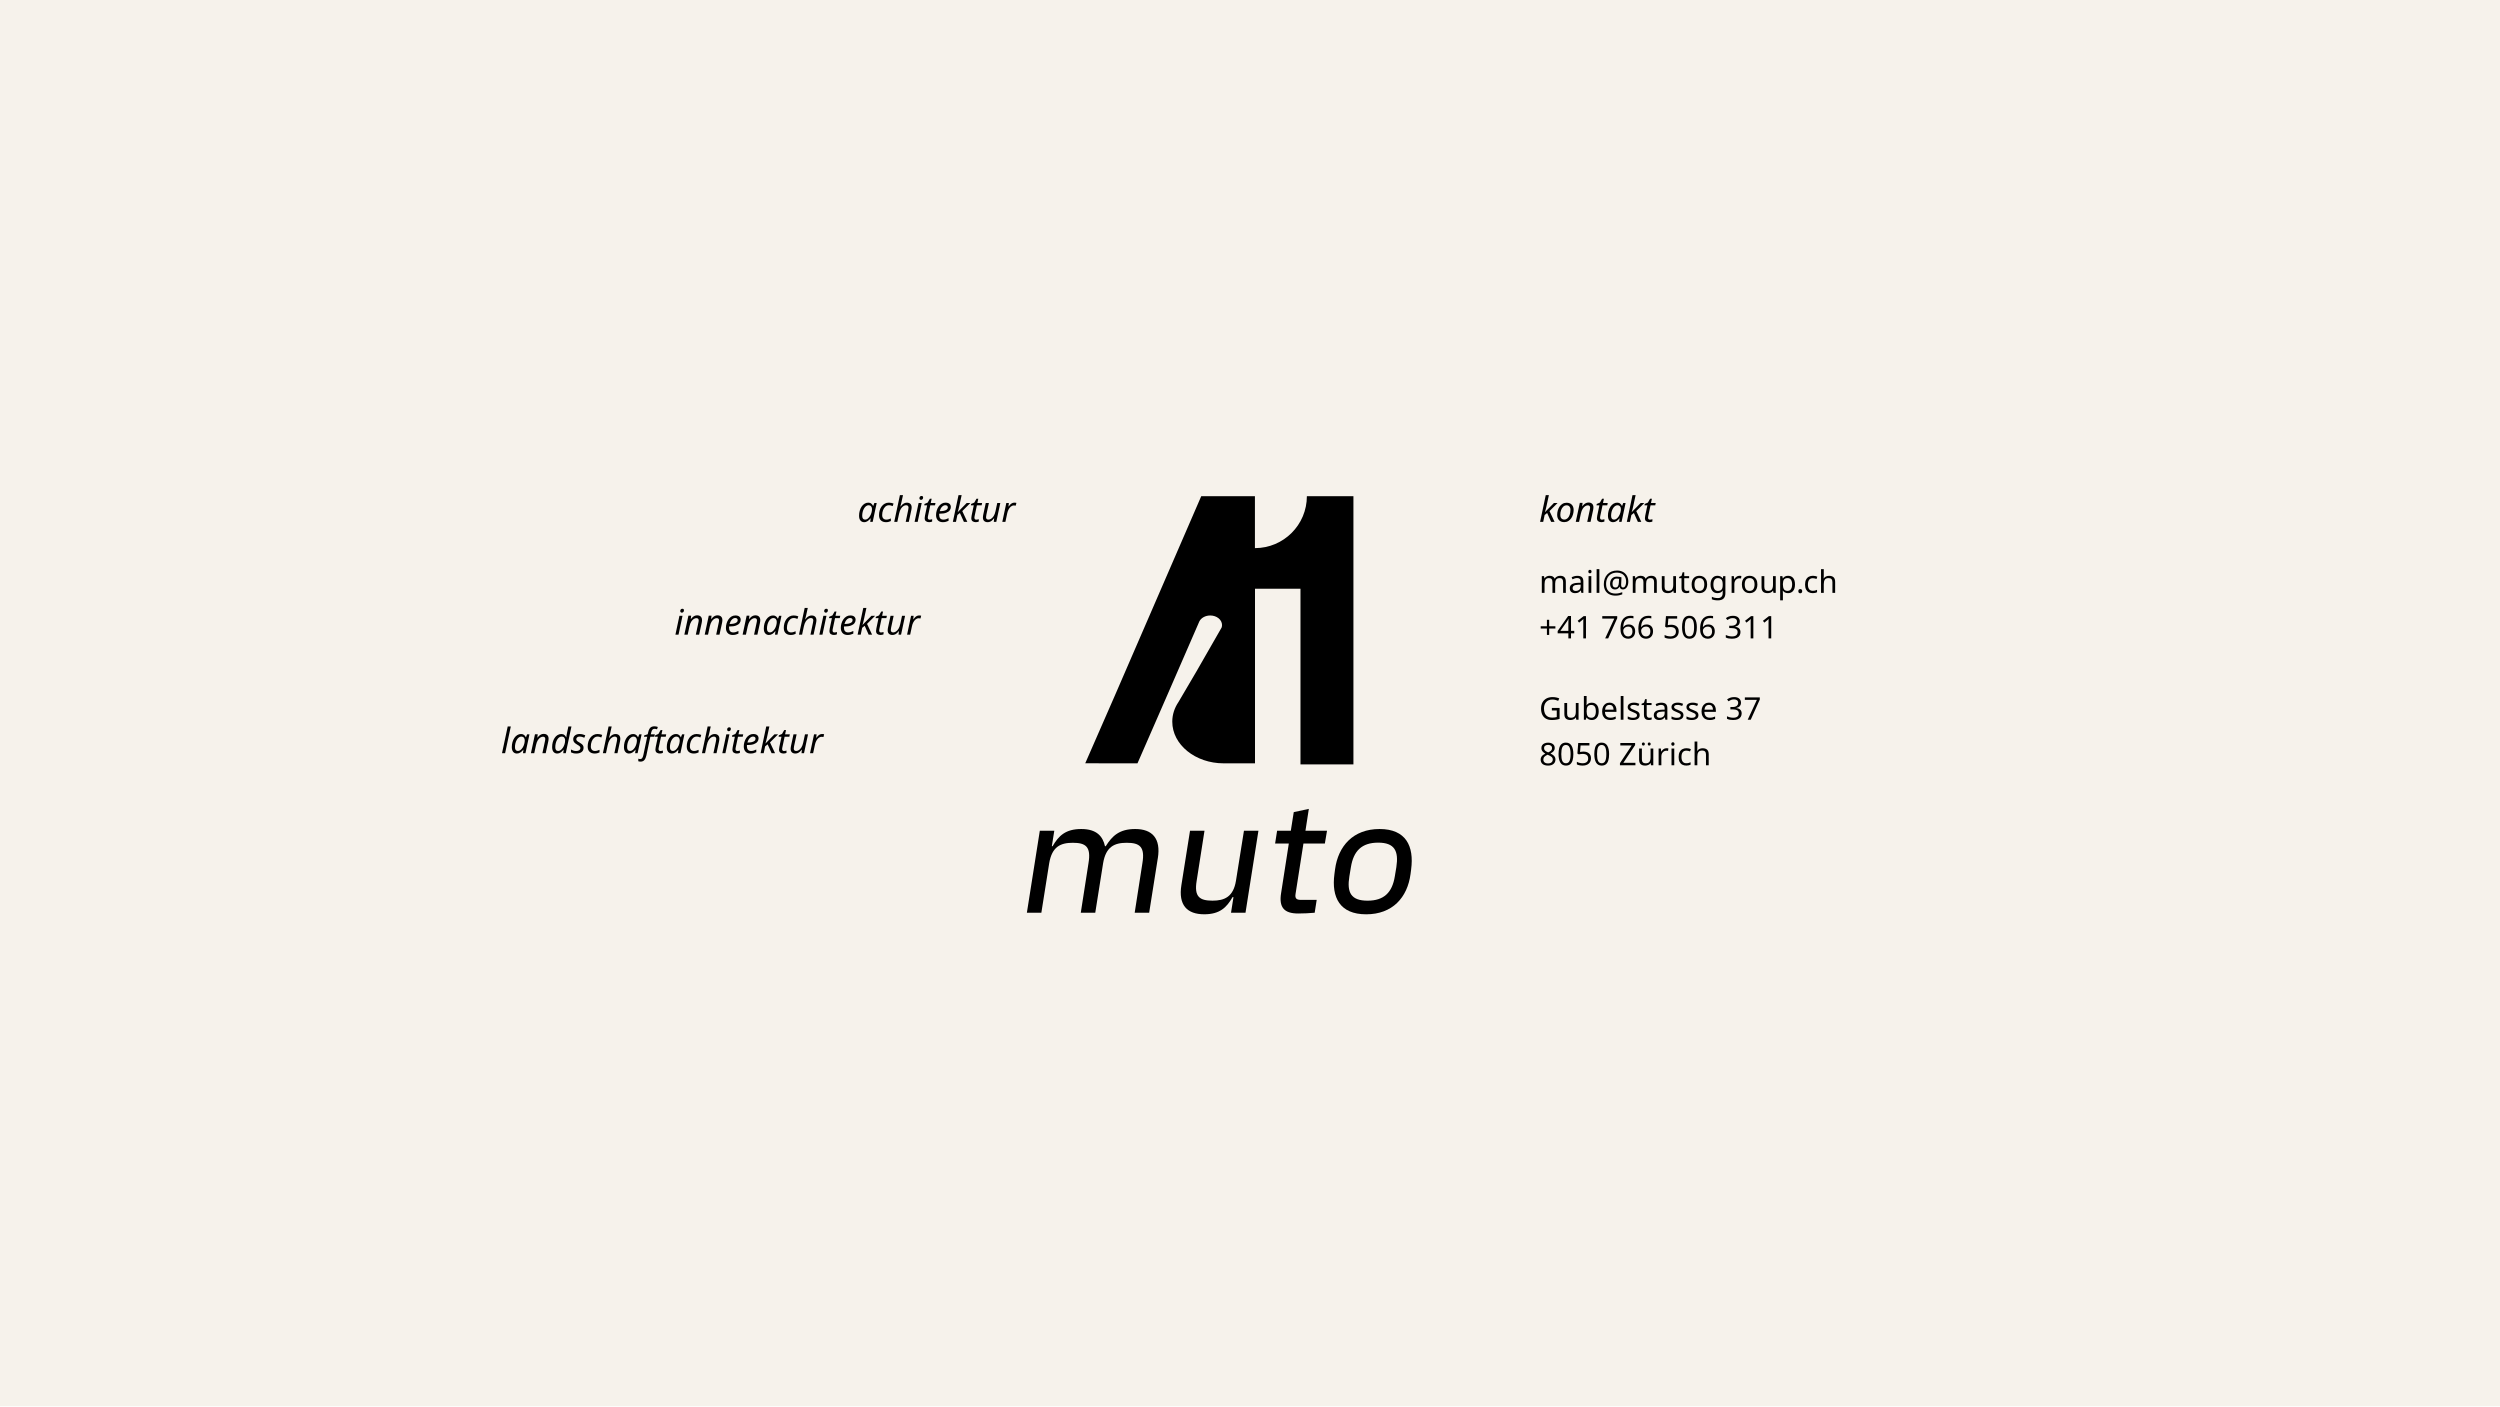
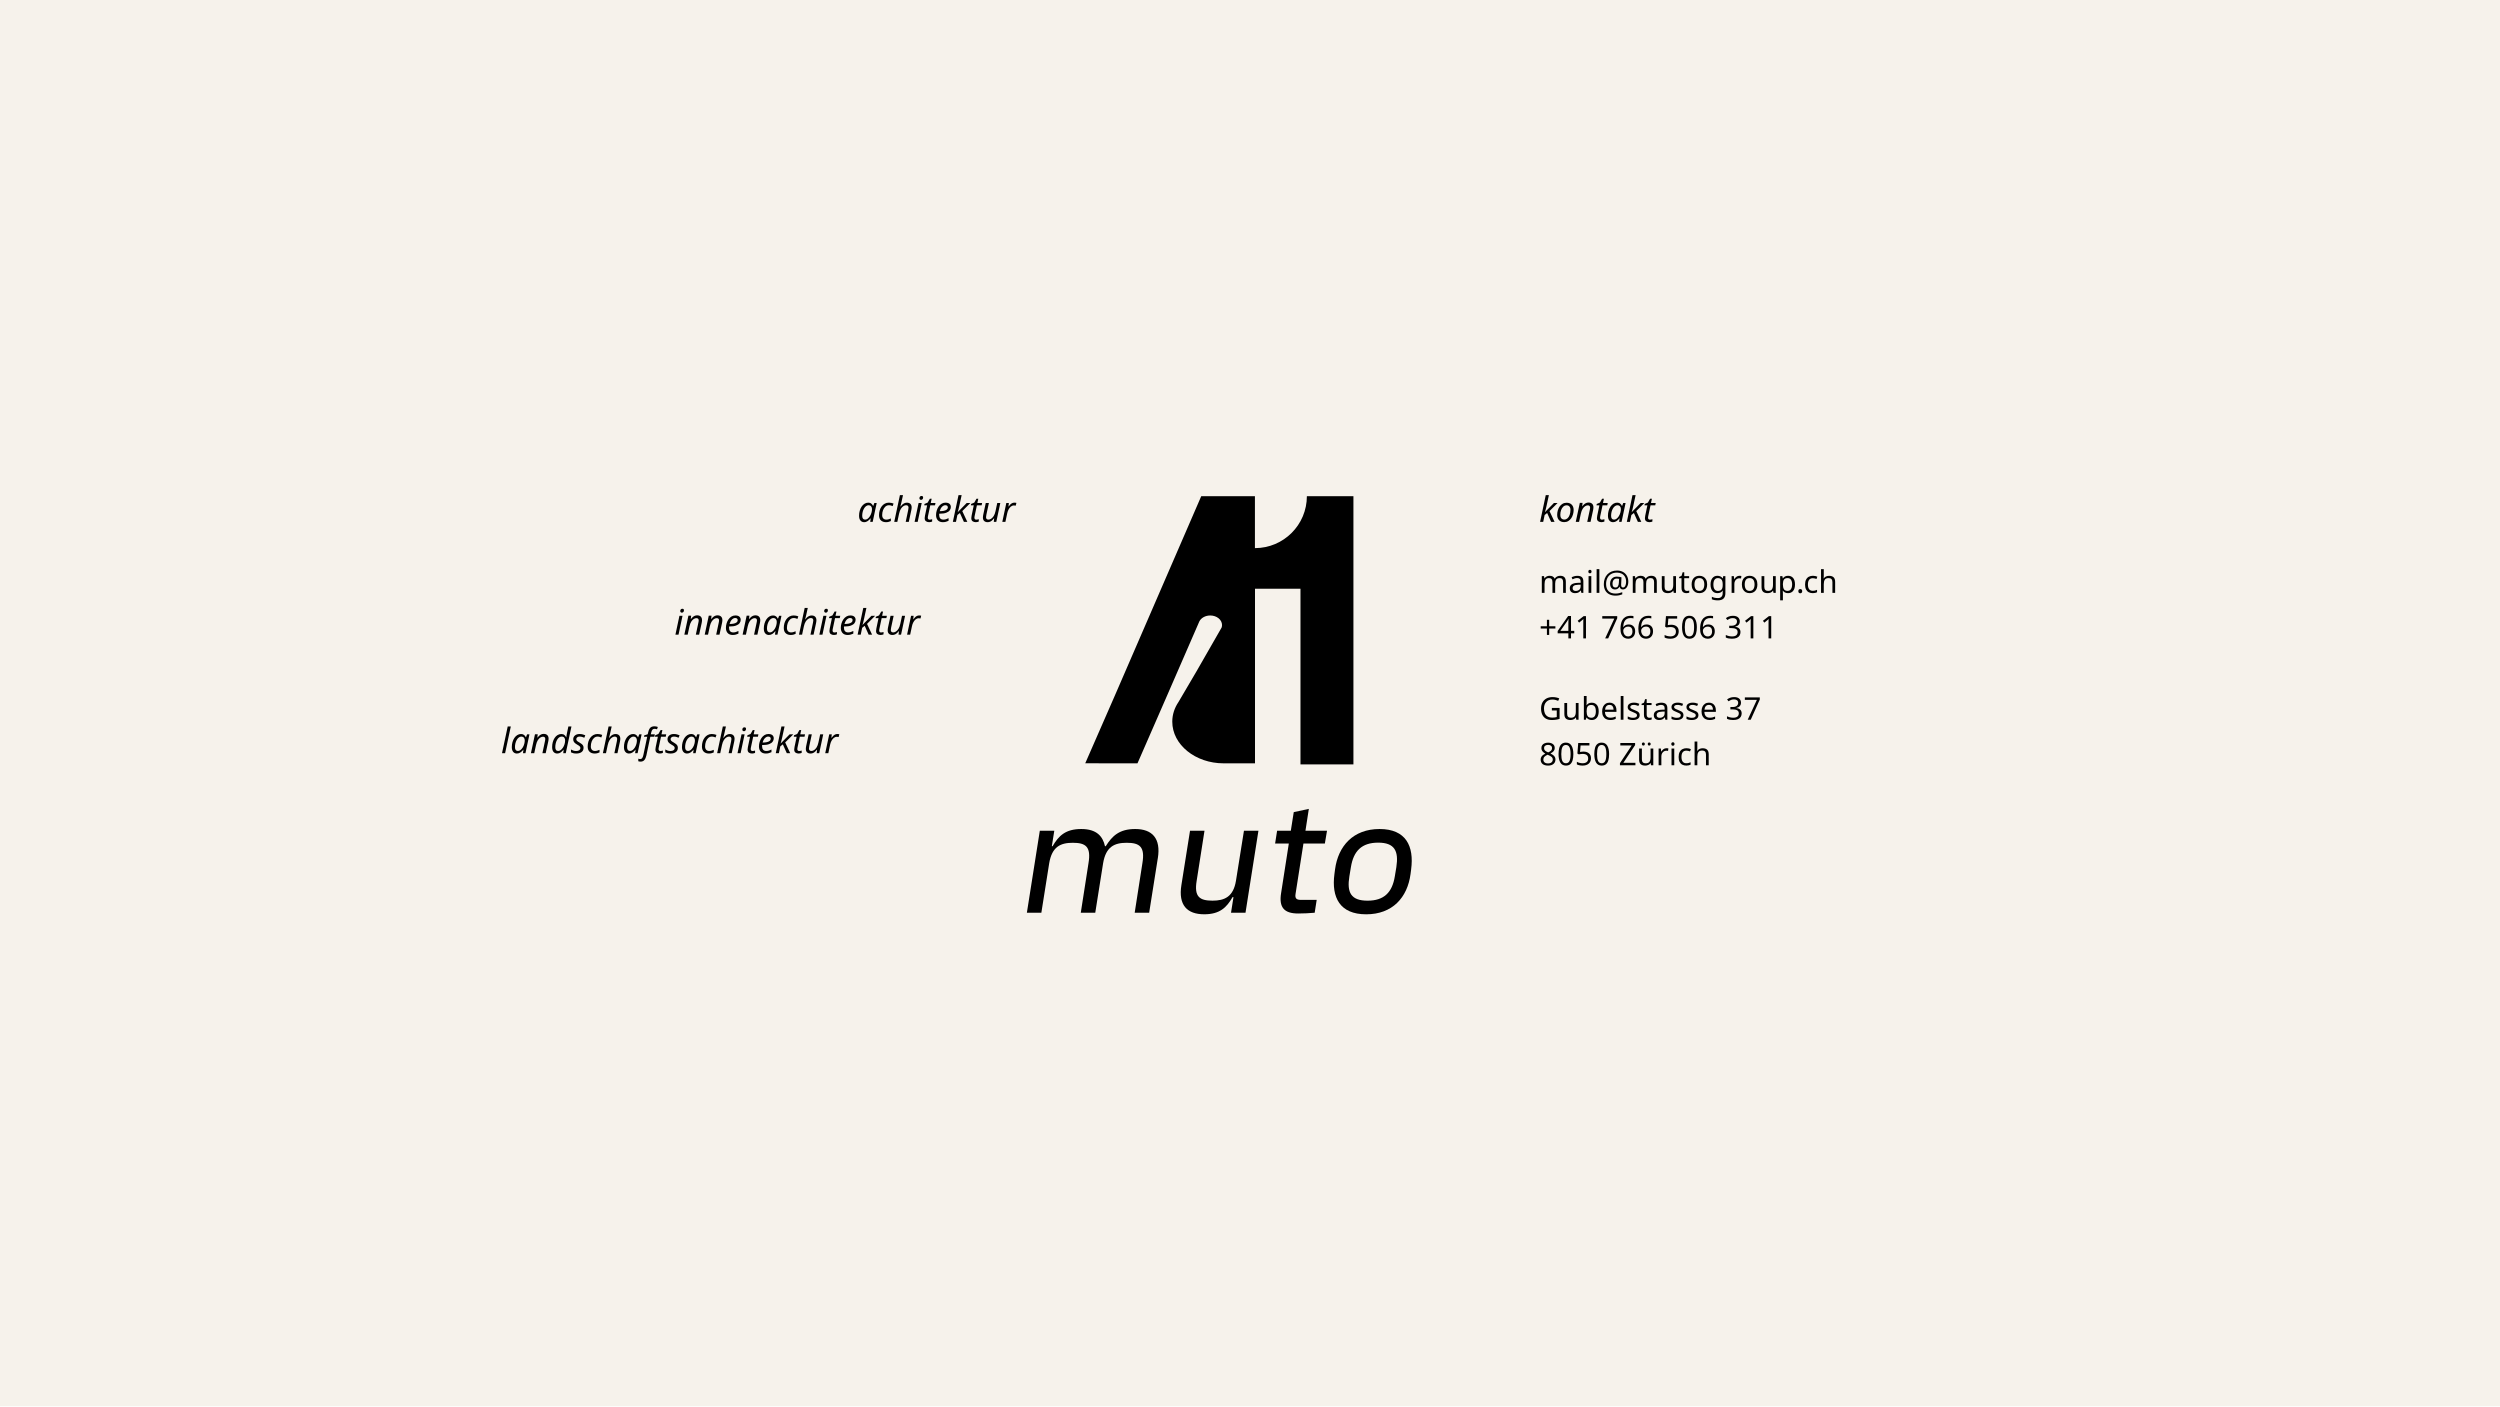
<svg xmlns="http://www.w3.org/2000/svg" id="Layer_1" data-name="Layer 1" viewBox="0 0 1920 1080">
  <defs>
    <style>
      .cls-1 {
        font-family: Alfabet-RegularItalic, Alfabet;
        font-size: 27px;
        font-style: italic;
      }

      .cls-2 {
        letter-spacing: -.02em;
      }

      .cls-3 {
        letter-spacing: 0em;
      }

      .cls-4 {
        letter-spacing: 0em;
      }

      .cls-5 {
        font-family: Alfabet-Regular, Alfabet;
        font-size: 24px;
      }

      .cls-6 {
        fill: #f6f2eb;
      }

      .cls-7 {
        letter-spacing: -.01em;
      }

      .cls-8 {
        letter-spacing: -.01em;
      }
    </style>
  </defs>
  <rect class="cls-6" width="1920" height="1080" />
  <g>
    <g>
      <g>
        <path d="m889.19,659.14l-6.63,41.85h-11.12l5.92-38.04c2.13-12.72-2.13-15.69-12.07-15.69-9.35,0-15.97,2.97-18.1,15.69l-6.03,38.04h-11.12l5.92-38.04c2.13-12.72-2.13-15.69-12.07-15.69-9.35,0-15.97,2.97-18.1,15.69l-6.03,38.04h-11.12l9.94-63h11.12l-1.89,11.88h.59c4.61-7.96,9.94-13.19,22.01-13.19s16.56,5.83,18.22,13.19h.59c4.97-7.96,10.53-13.19,22.6-13.19,13.02,0,19.88,7.13,17.39,22.47Z" />
        <path d="m955.36,637.99h11.12l-9.94,63h-11.12l1.89-12.01h-.71c-4.5,7.96-9.82,13.19-21.77,13.19-13.13,0-20-7.02-17.51-22.47l6.62-41.72h11.12l-6.03,38.51c-2.01,12.24,2.25,15.22,12.19,15.22,9.23,0,15.97-2.97,17.99-15.22l6.15-38.51Z" />
        <path d="m983.89,685.89l5.92-38.04h-10.53l1.54-9.86h10.53l2.25-14.27,11.59-2.5-2.6,16.76h16.56l-1.66,9.86h-16.45l-6.03,38.51c-.59,3.45.47,4.76,4.02,4.76h12.19l-1.54,9.87c-4.14.36-8.52.59-12.66.59-10.88,0-14.91-4.75-13.13-15.69Z" />
        <path d="m1083.76,667.71l-.47,3.57c-2.37,17.95-13.84,30.91-34.08,30.91s-26.74-12.96-24.37-30.91l.47-3.57c2.37-17.95,13.96-31.03,34.19-31.03s26.62,13.08,24.25,31.03Zm-33.48,24.01c12.66,0,18.93-6.3,20.94-18.66l1.18-7.13c1.89-12.36-1.3-18.78-13.96-18.78s-18.93,6.42-20.94,18.78l-1.18,7.13c-2.01,12.36,1.18,18.66,13.96,18.66Z" />
      </g>
      <path d="m1003.68,381.06c0,22.04-17.87,39.9-39.9,39.9v-39.9h-41.22s-66.41,153.27-66.41,153.27l-22.56,51.58-.14.3,40.12.02.16-.32,22.53-51.58,24.84-57.1c1.35-2.67,4.59-4.54,8.37-4.54,5,0,9.05,3.29,9.05,7.34,0,.66-.11,1.3-.31,1.91l-19.22,33.52-13.94,23.72c-3.03,4.52-4.74,9.57-4.74,15.08,0,17.63,17.7,31.98,39.43,31.98h24.1v-134.11h34.93v134.91h40.66v-205.96h-35.73Z" />
    </g>
    <text class="cls-1" transform="translate(658.46 400.77)">
      <tspan x="0" y="0">achitektur</tspan>
    </text>
    <text class="cls-1" transform="translate(1182.06 400.77)">
      <tspan class="cls-7" x="0" y="0">kontakt</tspan>
    </text>
    <text class="cls-1" transform="translate(384.81 578.45)">
-       <tspan x="0" y="0">landschaftachitektur</tspan>
+       <tspan x="0" y="0">landschaftsachitektur</tspan>
    </text>
    <text class="cls-1" transform="translate(517.98 487.4)">
      <tspan x="0" y="0">innenachitektur</tspan>
    </text>
    <text class="cls-5" transform="translate(1182.06 455.31)">
      <tspan x="0" y="0">mail@mutog</tspan>
      <tspan class="cls-4" x="145.77" y="0">r</tspan>
      <tspan x="154.39" y="0">ou</tspan>
      <tspan class="cls-2" x="183.05" y="0">p.</tspan>
      <tspan x="202.92" y="0">ch </tspan>
      <tspan x="0" y="35">+41 766 506 311</tspan>
    </text>
    <text class="cls-5" transform="translate(1182.06 552.74)">
      <tspan x="0" y="0">Gubelstasse 37</tspan>
      <tspan x="0" y="35">8050 Zürich </tspan>
    </text>
  </g>
</svg>
